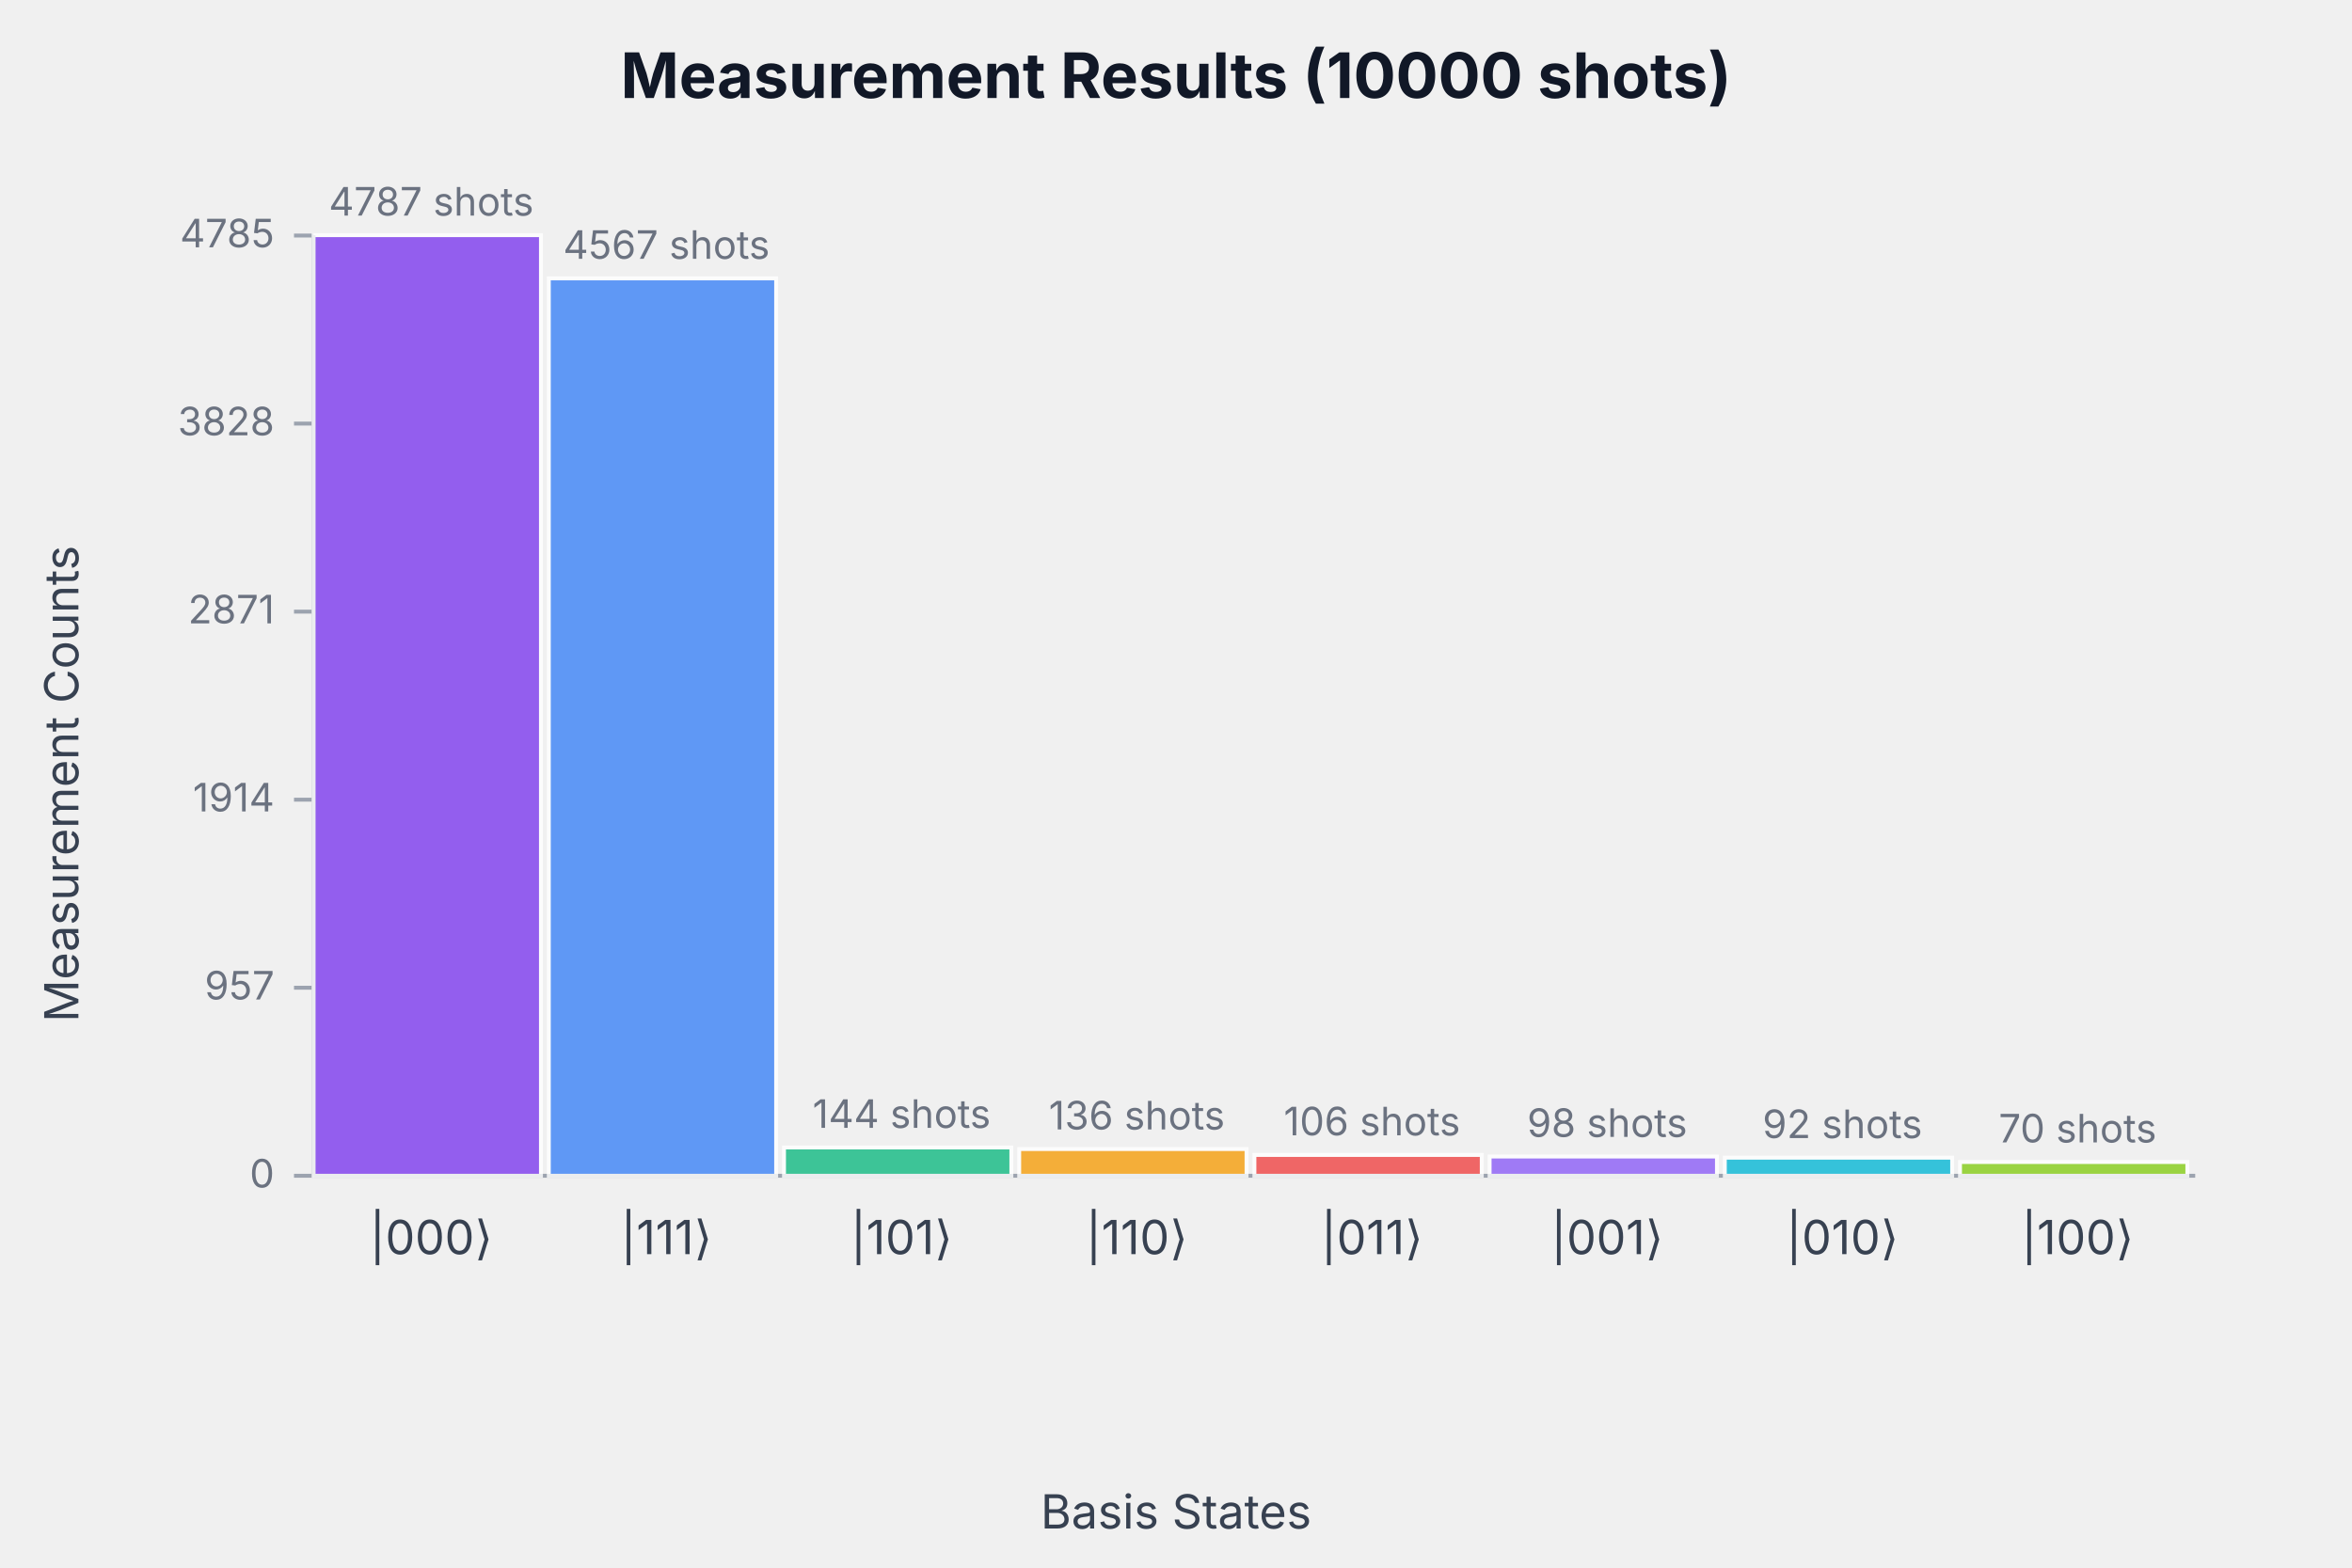
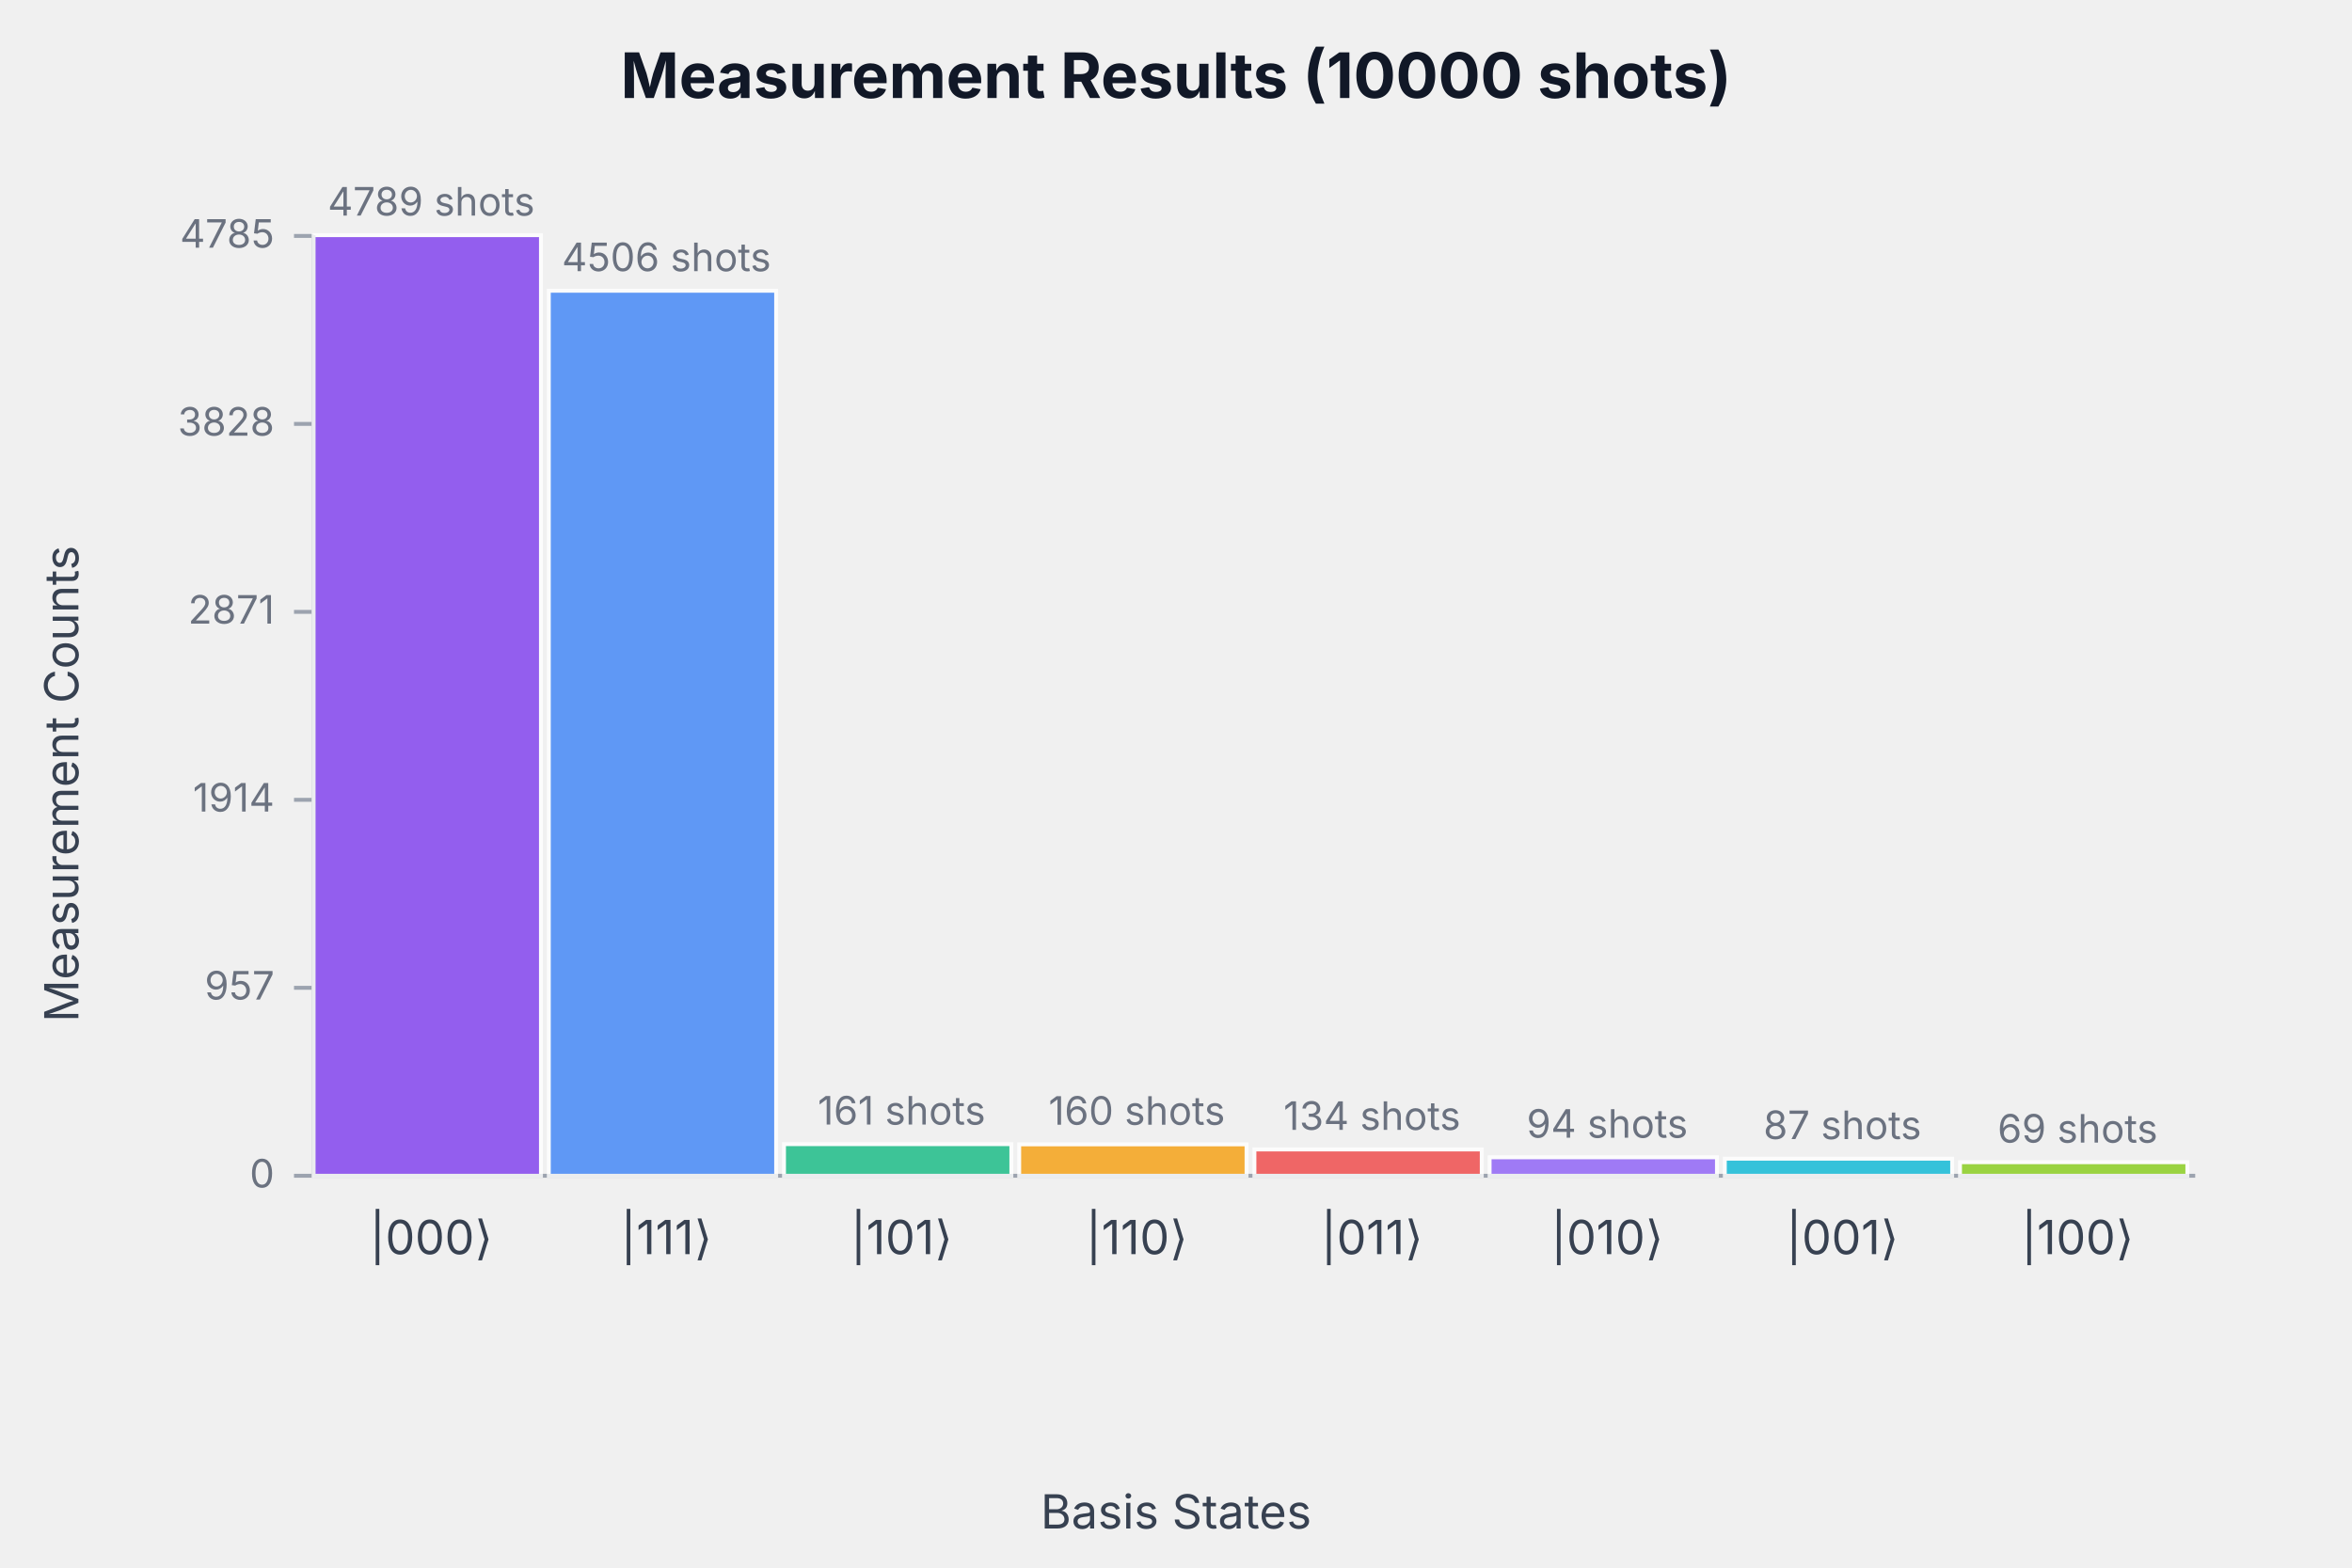
<svg xmlns="http://www.w3.org/2000/svg" height="400" style="background-color: #f9fafb; border: 1px solid #e5e7eb; border-radius: 8px;" width="600">
  <defs>
    <style>text { font-family: 'SF Pro Display', 'Segoe UI', system-ui, sans-serif; }
                     rect:hover { opacity: 1; stroke-width: 2; }</style>
  </defs>
  <text fill="#111827" font-size="16" font-weight="bold" text-anchor="middle" x="300" y="25">Measurement Results (10000 shots)</text>
  <text fill="#374151" font-size="12" text-anchor="middle" transform="rotate(-90 20 200)" x="20" y="200">Measurement Counts</text>
  <text fill="#374151" font-size="12" text-anchor="middle" x="300" y="390">Basis States</text>
  <g>
    <line stroke="#9ca3af" stroke-width="1" x1="80" x2="80" y1="60" y2="300" />
    <g>
      <line stroke="#9ca3af" stroke-width="1" x1="75" x2="80" y1="300" y2="300" />
      <text fill="#6b7280" font-size="10" text-anchor="end" x="70" y="303">0</text>
    </g>
    <g>
-       <line stroke="#9ca3af" stroke-width="1" x1="75" x2="80" y1="252.02" y2="252.02" />
-       <text fill="#6b7280" font-size="10" text-anchor="end" x="70" y="255.02">957</text>
+       <line stroke="#9ca3af" stroke-width="1" x1="75" x2="80" y1="252.04" y2="252.04" />
+       <text fill="#6b7280" font-size="10" text-anchor="end" x="70" y="255.04">957</text>
    </g>
    <g>
-       <line stroke="#9ca3af" stroke-width="1" x1="75" x2="80" y1="204.04" y2="204.04" />
-       <text fill="#6b7280" font-size="10" text-anchor="end" x="70" y="207.04">1914</text>
+       <line stroke="#9ca3af" stroke-width="1" x1="75" x2="80" y1="204.08" y2="204.08" />
+       <text fill="#6b7280" font-size="10" text-anchor="end" x="70" y="207.08">1914</text>
    </g>
    <g>
-       <line stroke="#9ca3af" stroke-width="1" x1="75" x2="80" y1="156.06" y2="156.06" />
-       <text fill="#6b7280" font-size="10" text-anchor="end" x="70" y="159.06">2871</text>
+       <line stroke="#9ca3af" stroke-width="1" x1="75" x2="80" y1="156.12" y2="156.12" />
+       <text fill="#6b7280" font-size="10" text-anchor="end" x="70" y="159.12">2871</text>
    </g>
    <g>
-       <line stroke="#9ca3af" stroke-width="1" x1="75" x2="80" y1="108.08" y2="108.08" />
-       <text fill="#6b7280" font-size="10" text-anchor="end" x="70" y="111.08">3828</text>
+       <line stroke="#9ca3af" stroke-width="1" x1="75" x2="80" y1="108.16" y2="108.16" />
+       <text fill="#6b7280" font-size="10" text-anchor="end" x="70" y="111.16">3828</text>
    </g>
    <g>
-       <line stroke="#9ca3af" stroke-width="1" x1="75" x2="80" y1="60.1" y2="60.1" />
-       <text fill="#6b7280" font-size="10" text-anchor="end" x="70" y="63.1">4785</text>
+       <line stroke="#9ca3af" stroke-width="1" x1="75" x2="80" y1="60.2" y2="60.2" />
+       <text fill="#6b7280" font-size="10" text-anchor="end" x="70" y="63.2">4785</text>
    </g>
  </g>
  <line stroke="#9ca3af" stroke-width="1" x1="80" x2="560" y1="300" y2="300" />
  <g class="bar-group">
    <rect fill="#7c3aed" height="240" opacity="0.8" stroke="#ffffff" stroke-width="1" width="58" x="80" y="60" />
    <text fill="#374151" font-size="12" text-anchor="middle" x="110" y="320">|000⟩</text>
-     <text fill="#6b7280" font-size="10" text-anchor="middle" x="110" y="55">4787 shots</text>
+     <text fill="#6b7280" font-size="10" text-anchor="middle" x="110" y="55">4789 shots</text>
  </g>
  <g class="bar-group">
-     <rect fill="#3b82f6" height="228.97" opacity="0.8" stroke="#ffffff" stroke-width="1" width="58" x="140" y="71.03" />
+     <rect fill="#3b82f6" height="225.817" opacity="0.8" stroke="#ffffff" stroke-width="1" width="58" x="140" y="74.183" />
    <text fill="#374151" font-size="12" text-anchor="middle" x="170" y="320">|111⟩</text>
-     <text fill="#6b7280" font-size="10" text-anchor="middle" x="170" y="66.03">4567 shots</text>
+     <text fill="#6b7280" font-size="10" text-anchor="middle" x="170" y="69.183">4506 shots</text>
  </g>
  <g class="bar-group">
-     <rect fill="#10b981" height="7.22" opacity="0.8" stroke="#ffffff" stroke-width="1" width="58" x="200" y="292.78" />
+     <rect fill="#10b981" height="8.068" opacity="0.8" stroke="#ffffff" stroke-width="1" width="58" x="200" y="291.932" />
    <text fill="#374151" font-size="12" text-anchor="middle" x="230" y="320">|101⟩</text>
-     <text fill="#6b7280" font-size="10" text-anchor="middle" x="230" y="287.78">144 shots</text>
+     <text fill="#6b7280" font-size="10" text-anchor="middle" x="230" y="286.932">161 shots</text>
  </g>
  <g class="bar-group">
-     <rect fill="#f59e0b" height="6.818" opacity="0.8" stroke="#ffffff" stroke-width="1" width="58" x="260" y="293.182" />
+     <rect fill="#f59e0b" height="8.018" opacity="0.8" stroke="#ffffff" stroke-width="1" width="58" x="260" y="291.982" />
    <text fill="#374151" font-size="12" text-anchor="middle" x="290" y="320">|110⟩</text>
-     <text fill="#6b7280" font-size="10" text-anchor="middle" x="290" y="288.182">136 shots</text>
+     <text fill="#6b7280" font-size="10" text-anchor="middle" x="290" y="286.982">160 shots</text>
  </g>
  <g class="bar-group">
-     <rect fill="#ef4444" height="5.314" opacity="0.8" stroke="#ffffff" stroke-width="1" width="58" x="320" y="294.686" />
+     <rect fill="#ef4444" height="6.715" opacity="0.8" stroke="#ffffff" stroke-width="1" width="58" x="320" y="293.285" />
    <text fill="#374151" font-size="12" text-anchor="middle" x="350" y="320">|011⟩</text>
-     <text fill="#6b7280" font-size="10" text-anchor="middle" x="350" y="289.686">106 shots</text>
+     <text fill="#6b7280" font-size="10" text-anchor="middle" x="350" y="288.285">134 shots</text>
  </g>
  <g class="bar-group">
-     <rect fill="#8b5cf6" height="4.913" opacity="0.8" stroke="#ffffff" stroke-width="1" width="58" x="380" y="295.087" />
-     <text fill="#374151" font-size="12" text-anchor="middle" x="410" y="320">|001⟩</text>
-     <text fill="#6b7280" font-size="10" text-anchor="middle" x="410" y="290.087">98 shots</text>
+     <rect fill="#8b5cf6" height="4.711" opacity="0.8" stroke="#ffffff" stroke-width="1" width="58" x="380" y="295.289" />
+     <text fill="#374151" font-size="12" text-anchor="middle" x="410" y="320">|010⟩</text>
+     <text fill="#6b7280" font-size="10" text-anchor="middle" x="410" y="290.289">94 shots</text>
  </g>
  <g class="bar-group">
-     <rect fill="#06b6d4" height="4.612" opacity="0.8" stroke="#ffffff" stroke-width="1" width="58" x="440" y="295.387" />
-     <text fill="#374151" font-size="12" text-anchor="middle" x="470" y="320">|010⟩</text>
-     <text fill="#6b7280" font-size="10" text-anchor="middle" x="470" y="290.387">92 shots</text>
+     <rect fill="#06b6d4" height="4.36" opacity="0.8" stroke="#ffffff" stroke-width="1" width="58" x="440" y="295.64" />
+     <text fill="#374151" font-size="12" text-anchor="middle" x="470" y="320">|001⟩</text>
+     <text fill="#6b7280" font-size="10" text-anchor="middle" x="470" y="290.64">87 shots</text>
  </g>
  <g class="bar-group">
-     <rect fill="#84cc16" height="3.51" opacity="0.8" stroke="#ffffff" stroke-width="1" width="58" x="500" y="296.49" />
+     <rect fill="#84cc16" height="3.458" opacity="0.8" stroke="#ffffff" stroke-width="1" width="58" x="500" y="296.542" />
    <text fill="#374151" font-size="12" text-anchor="middle" x="530" y="320">|100⟩</text>
-     <text fill="#6b7280" font-size="10" text-anchor="middle" x="530" y="291.49">70 shots</text>
+     <text fill="#6b7280" font-size="10" text-anchor="middle" x="530" y="291.542">69 shots</text>
  </g>
</svg>
